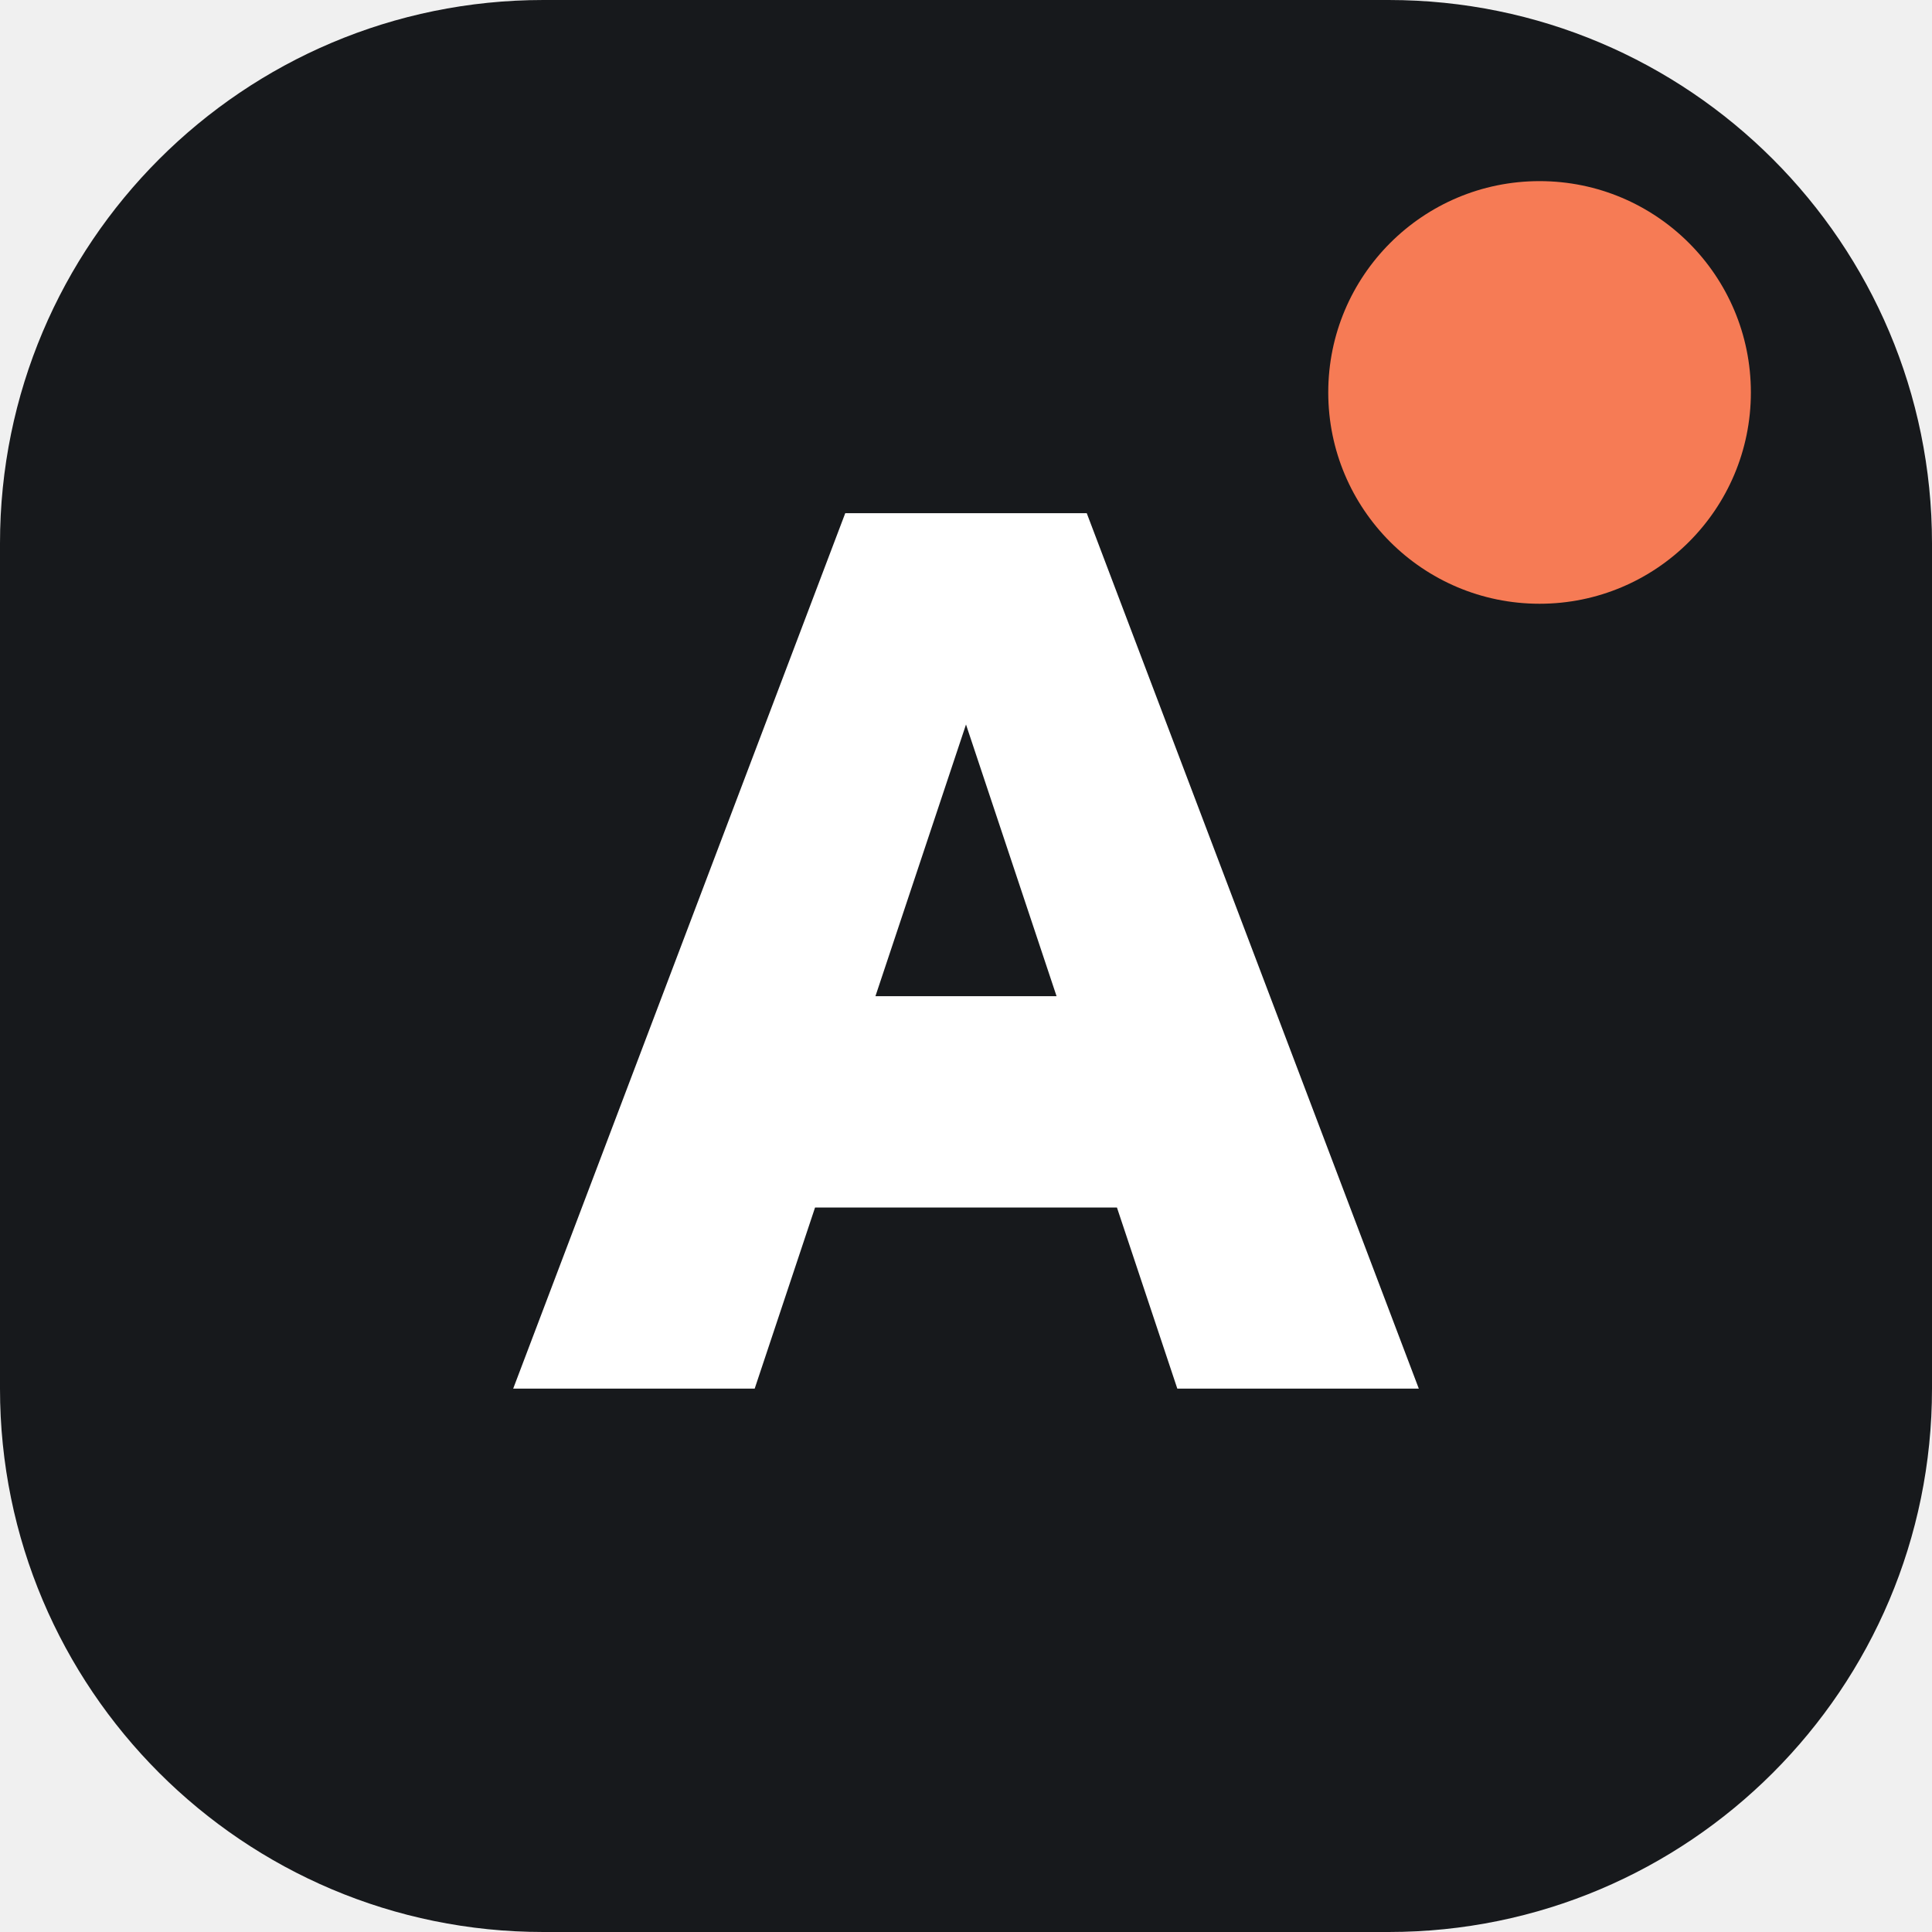
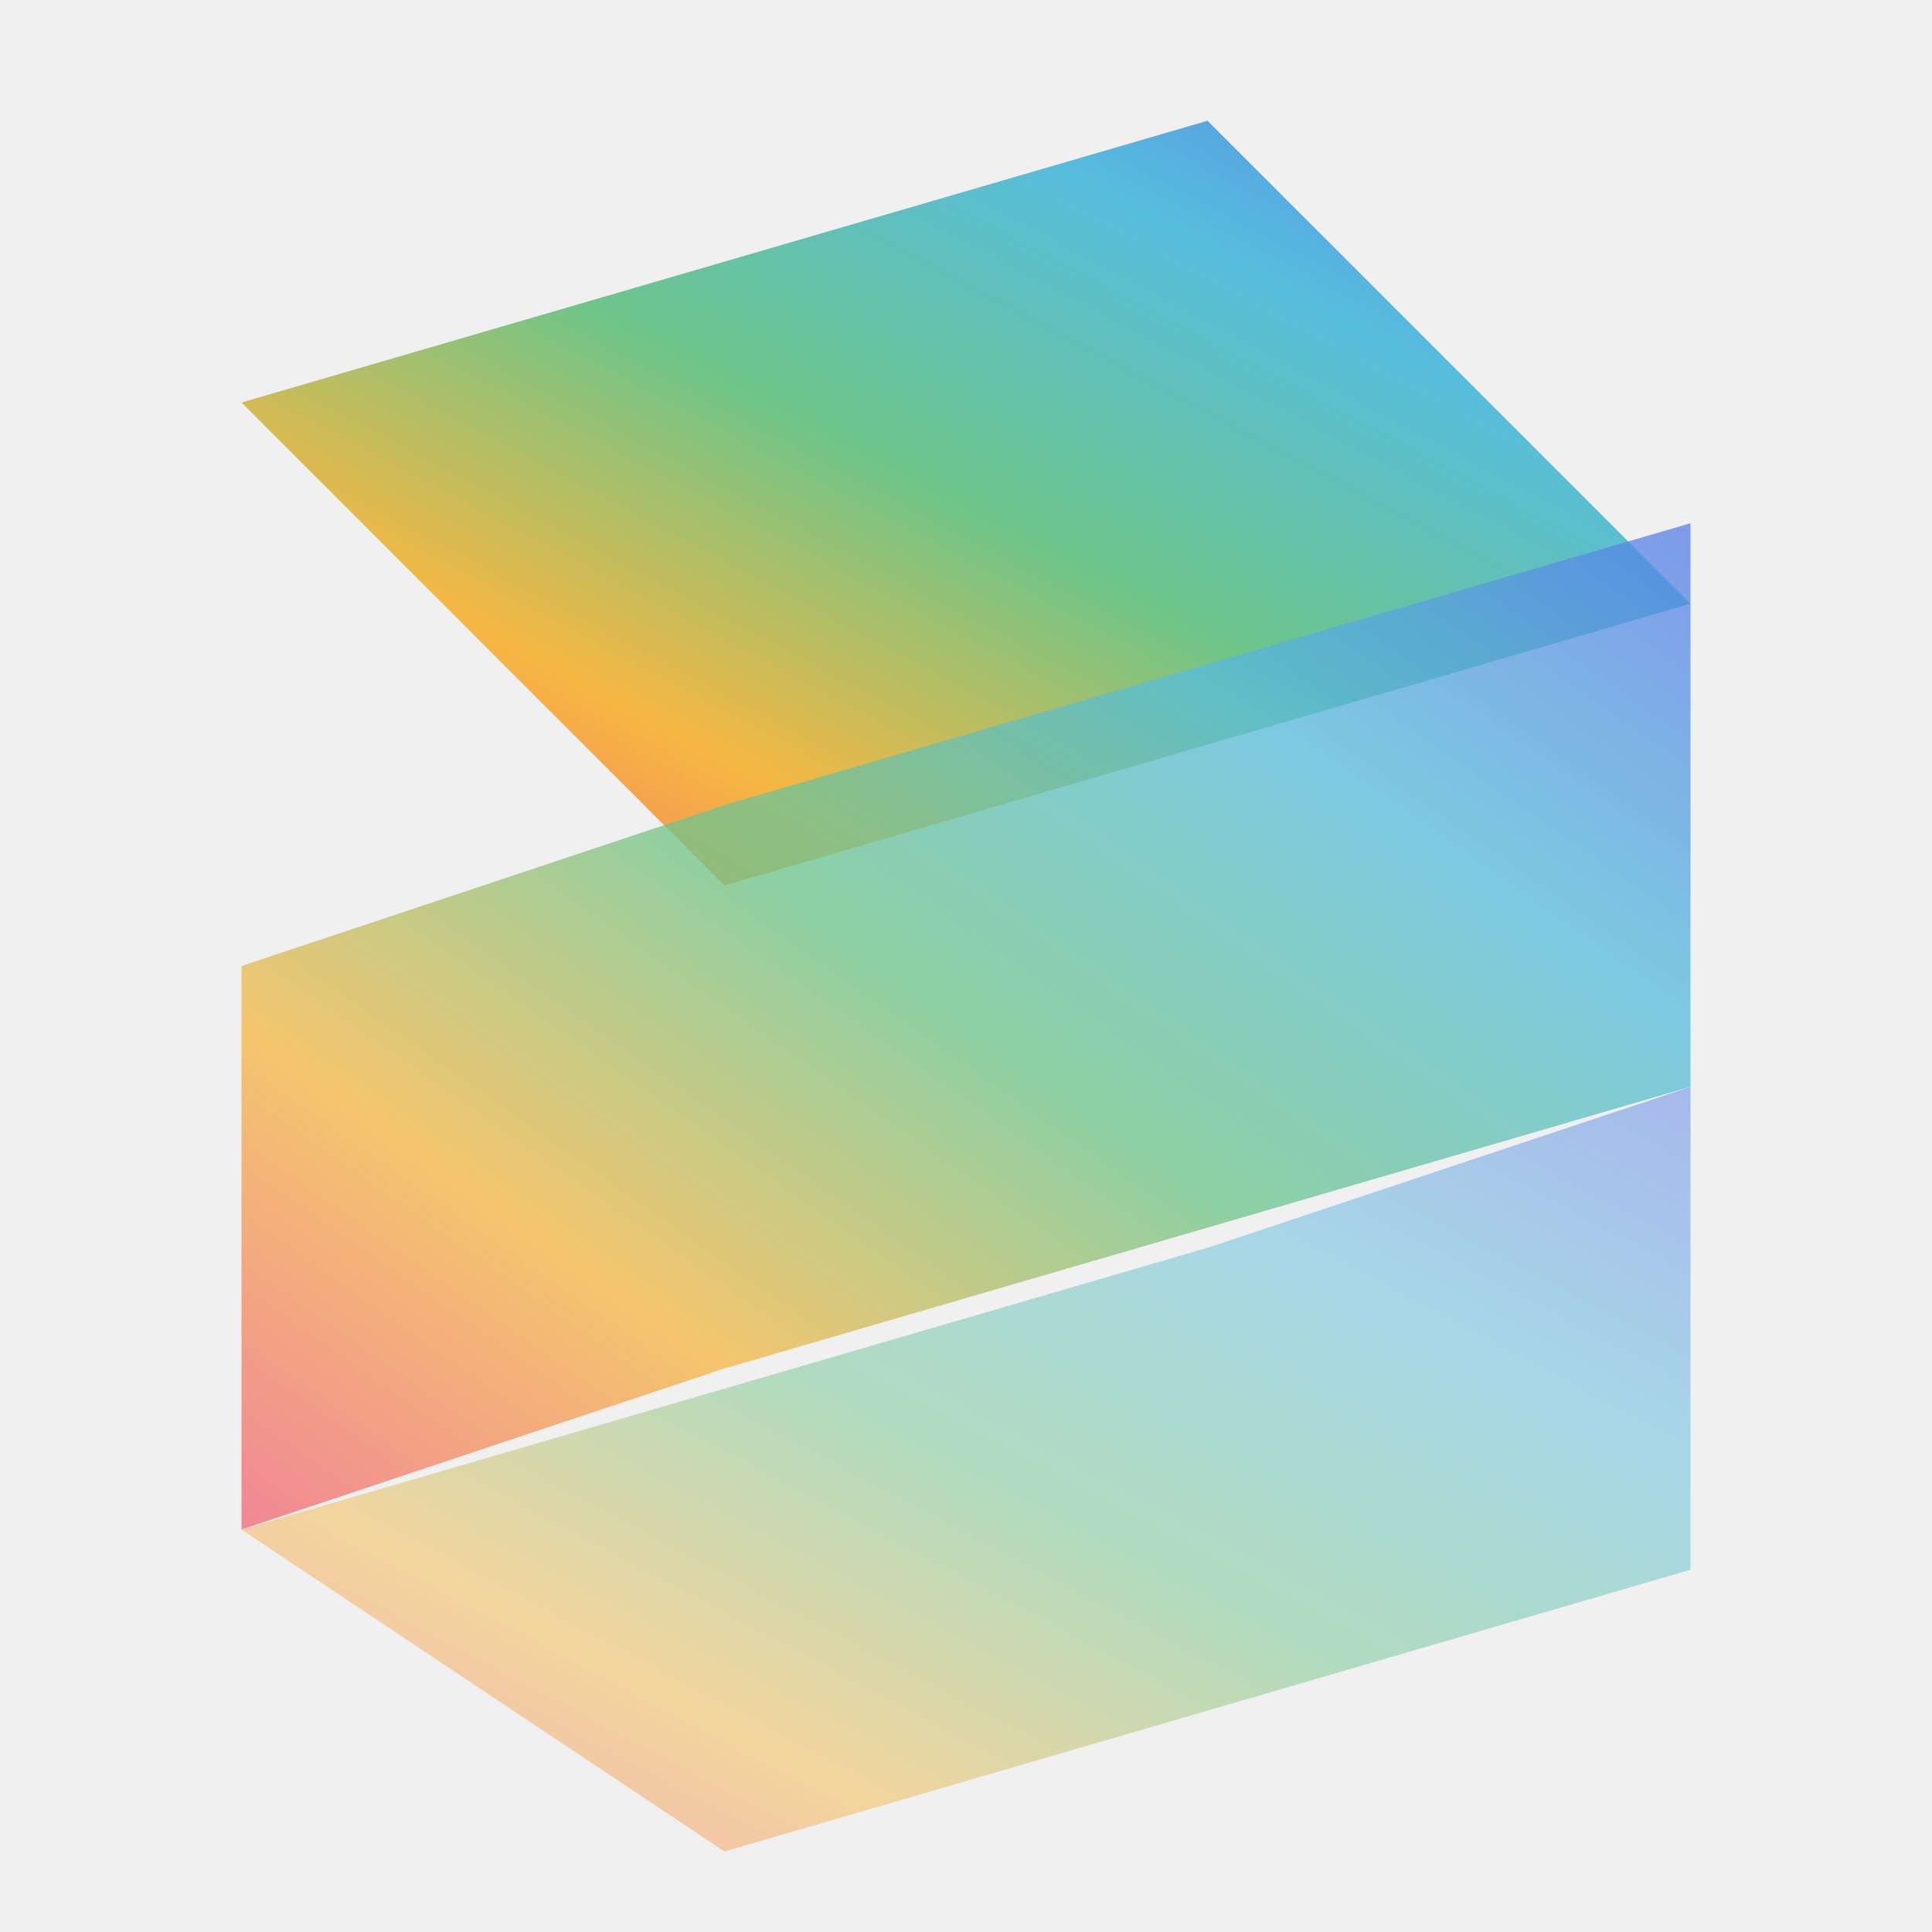
- <svg xmlns="http://www.w3.org/2000/svg" viewBox="0 0 64 64">
-   <rect width="64" height="64" rx="18" fill="#17191c" />
-   <path d="m17 46 11-29h8l11 29h-8l-2-6H27l-2 6Zm12-13h6l-3-9Z" fill="white" />
-   <circle cx="51" cy="13" r="7" fill="#f67b55" />
+ <svg xmlns="http://www.w3.org/2000/svg" viewBox="0 0 48 48">
+   <defs>
+     <linearGradient id="spectrum" x1="0" y1="1" x2="1" y2="0">
+       <stop stop-color="#f26378" />
+       <stop offset=".25" stop-color="#f6b742" />
+       <stop offset=".5" stop-color="#6dc58a" />
+       <stop offset=".75" stop-color="#57bddd" />
+       <stop offset="1" stop-color="#587ce8" />
+     </linearGradient>
+   </defs>
+   <path d="M6 10 30 3 42 15 18 22Z" fill="url(#spectrum)" />
+   <path d="m6 24 12-4 24-7v14L18 34 6 38Z" fill="url(#spectrum)" opacity=".75" />
+   <path d="m6 38 24-7 12-4v12L18 46Z" fill="url(#spectrum)" opacity=".48" />
</svg>
